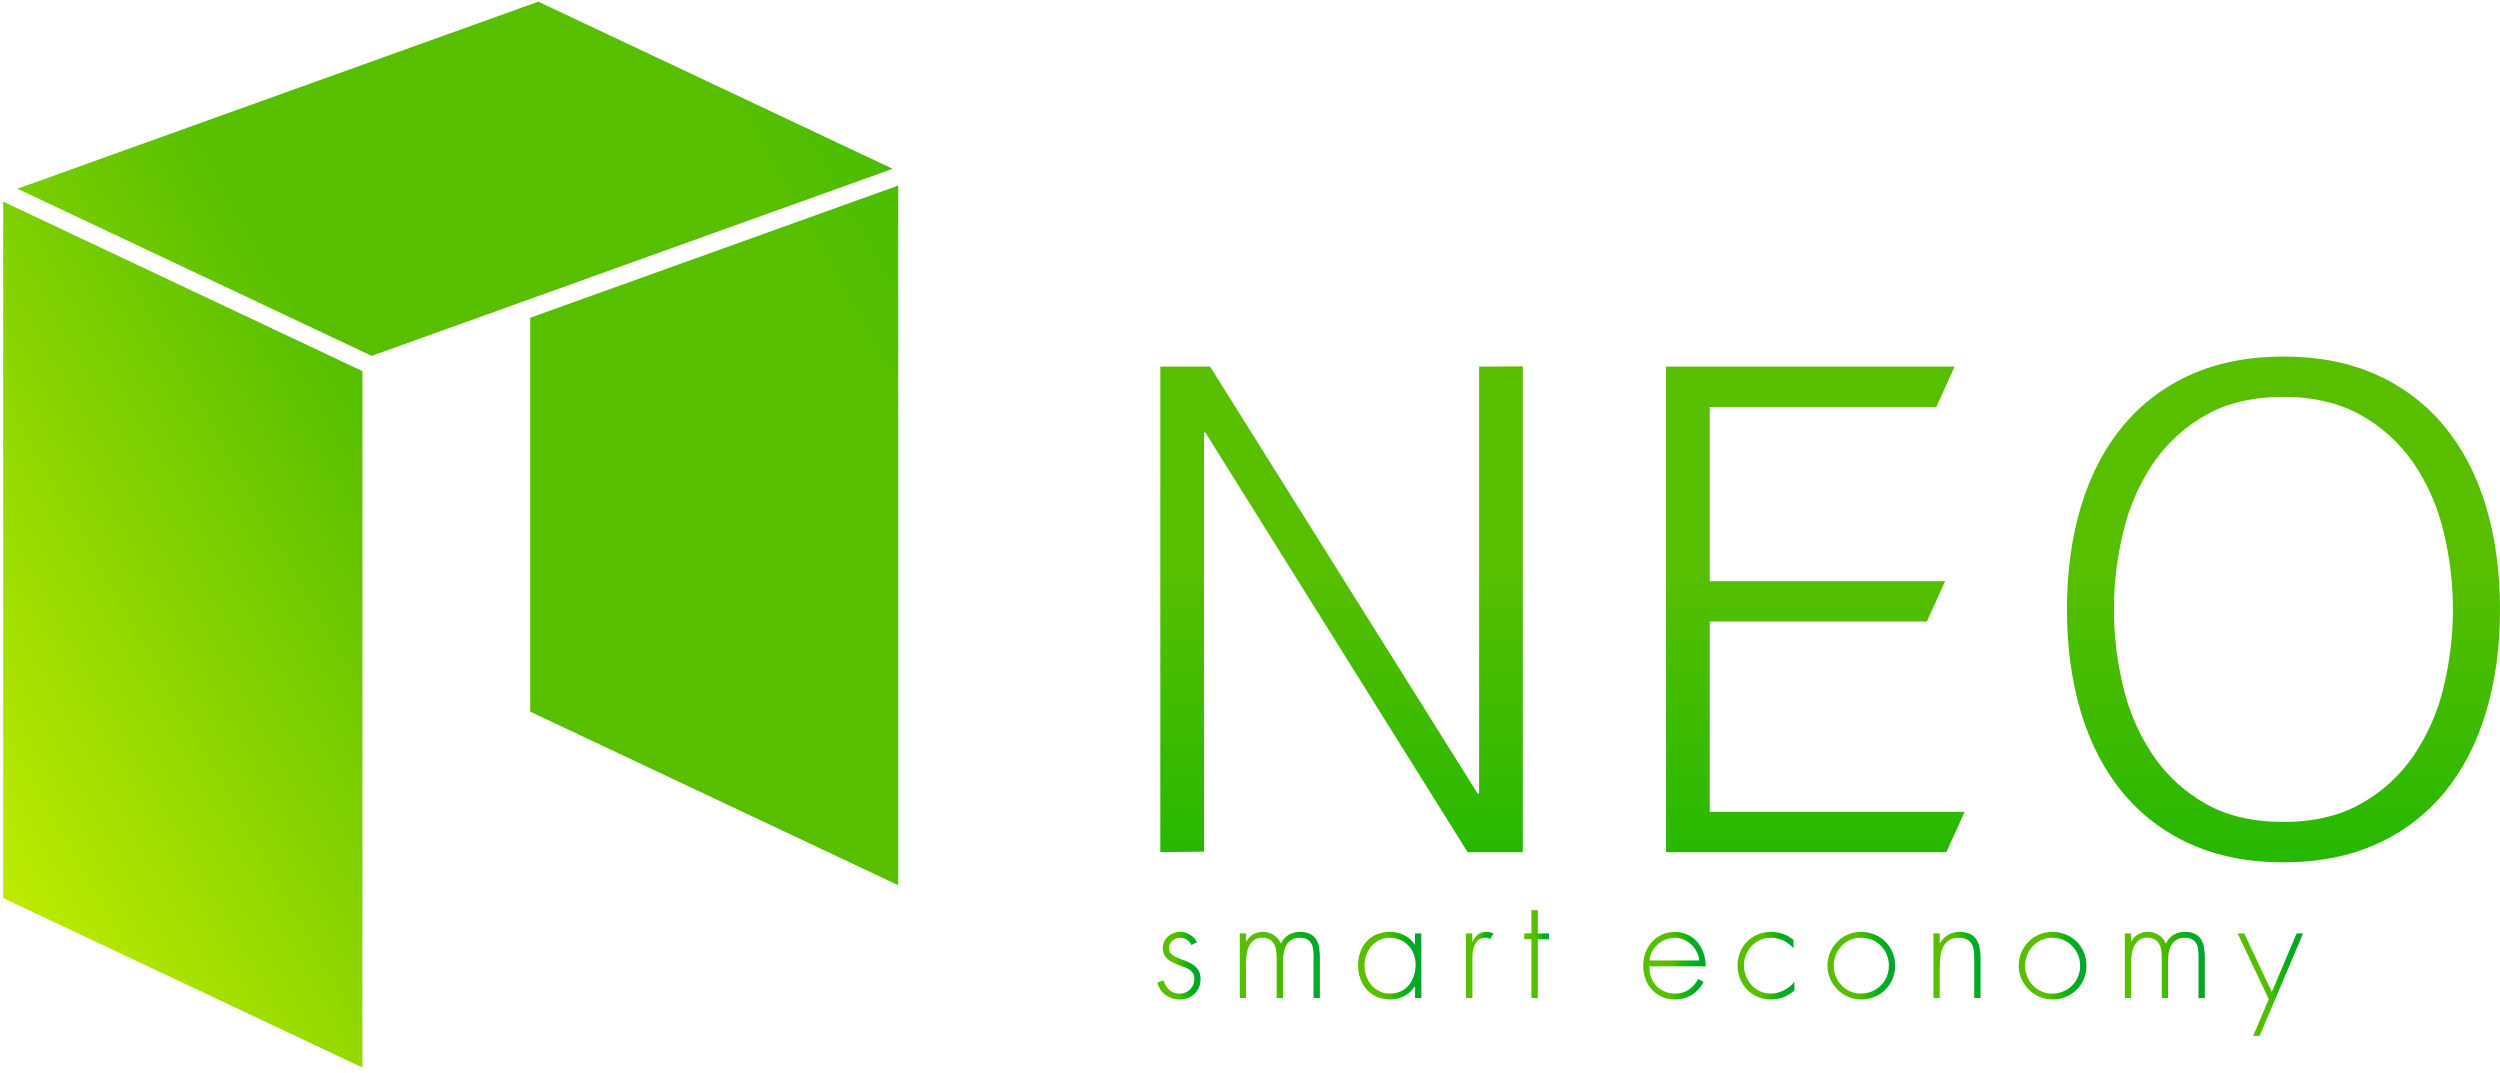
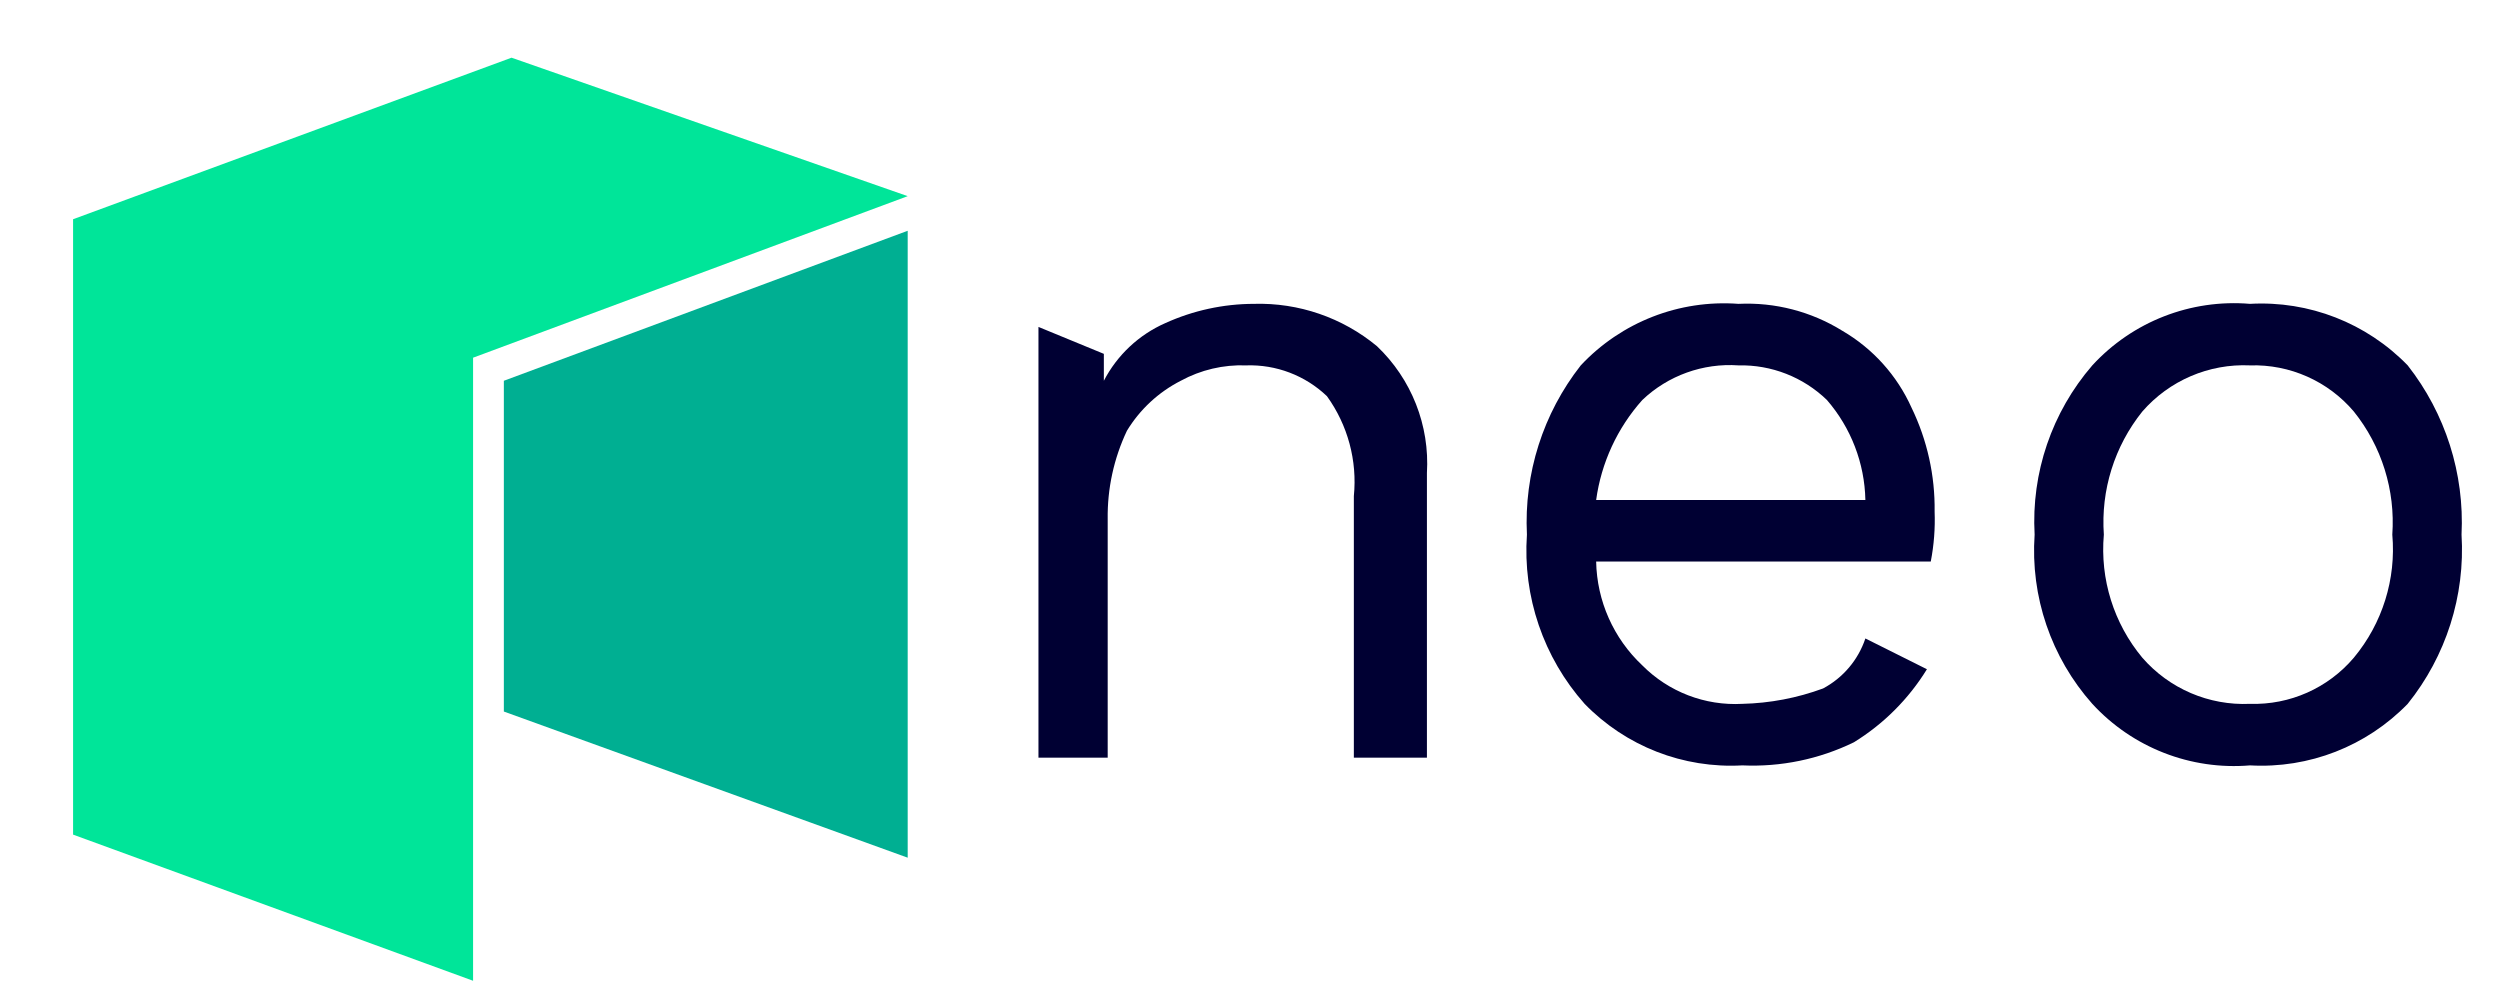
- <svg xmlns="http://www.w3.org/2000/svg" xmlns:xlink="http://www.w3.org/1999/xlink" viewBox="0 0 1366 586">
+ <svg xmlns="http://www.w3.org/2000/svg" id="Layer_1" data-name="Layer 1" viewBox="0 0 65 26">
  <defs>
-     <style>.cls-1{fill:none;}.cls-2,.cls-22{fill:url(#未命名的渐变_111);}.cls-2{clip-path:url(#clip-path);}.cls-21,.cls-3{fill:url(#未命名的渐变_111-11);}.cls-3{clip-path:url(#clip-path-10);}.cls-23,.cls-4{fill:url(#未命名的渐变_111-2);}.cls-4{clip-path:url(#clip-path-2);}.cls-24,.cls-5{fill:url(#未命名的渐变_111-3);}.cls-5{clip-path:url(#clip-path-3);}.cls-6{fill:url(#未命名的渐变_111-5);}.cls-16,.cls-7{fill:url(#未命名的渐变_111-6);}.cls-7{clip-path:url(#clip-path-5);}.cls-17,.cls-8{fill:url(#未命名的渐变_111-7);}.cls-8{clip-path:url(#clip-path-6);}.cls-18,.cls-9{fill:url(#未命名的渐变_111-8);}.cls-9{clip-path:url(#clip-path-7);}.cls-10,.cls-19{fill:url(#未命名的渐变_111-9);}.cls-10{clip-path:url(#clip-path-8);}.cls-11,.cls-20{fill:url(#未命名的渐变_111-10);}.cls-11{clip-path:url(#clip-path-9);}.cls-12{clip-path:url(#clip-path-11);}.cls-13{fill:url(#未命名的渐变_111-12);}.cls-14{clip-path:url(#clip-path-12);}.cls-15{clip-path:url(#clip-path-13);}.cls-25{fill:url(#未命名的渐变_111-4);}.cls-26{fill:url(#未命名的渐变_111-26);}.cls-27{fill:url(#未命名的渐变_112);}.cls-28{fill:url(#未命名的渐变_112-2);}.cls-29{fill:url(#未命名的渐变_112-3);}</style>
-     <linearGradient id="未命名的渐变_111" x1="998.53" y1="527.64" x2="1035.52" y2="527.64" gradientUnits="userSpaceOnUse">
-       <stop offset="0" stop-color="#58bf00" />
-       <stop offset="0.23" stop-color="#58bf00" />
-       <stop offset="0.42" stop-color="#58bf00" />
-       <stop offset="0.61" stop-color="#29b800" />
-       <stop offset="0.78" stop-color="#00ae1d" />
-       <stop offset="0.99" stop-color="#00a62c" />
-     </linearGradient>
-     <clipPath id="clip-path">
-       <path class="cls-3" d="M980,518.14a18.7,18.7,0,0,0-5.59-4.25,15.59,15.59,0,0,0-6.89-1.49,13.89,13.89,0,0,0-5.82,1.22,14.38,14.38,0,0,0-4.64,3.34,15.65,15.65,0,0,0-3.06,4.86,15.23,15.23,0,0,0-1.11,5.74,15.91,15.91,0,0,0,4.17,10.69,15.11,15.11,0,0,0,4.6,3.37,13.26,13.26,0,0,0,5.78,1.26,15.6,15.6,0,0,0,7.2-1.72,18.55,18.55,0,0,0,5.82-4.63v4.67a19.75,19.75,0,0,1-6,3.64,19.18,19.18,0,0,1-6.9,1.26,17.94,17.94,0,0,1-13-5.4,18.21,18.21,0,0,1-3.79-5.86,19.68,19.68,0,0,1,0-14.48,17.94,17.94,0,0,1,3.83-5.85,17.68,17.68,0,0,1,5.78-3.91,18.23,18.23,0,0,1,7.24-1.42,20,20,0,0,1,6.55,1.07,18.63,18.63,0,0,1,5.78,3.3Z" />
-     </clipPath>
-     <linearGradient id="未命名的渐变_111-2" x1="1056.43" y1="527.26" x2="1082.17" y2="527.26" xlink:href="#未命名的渐变_111" />
-     <clipPath id="clip-path-2">
-       <path class="cls-2" d="M1016.91,509.18a18.75,18.75,0,0,1,7.31,1.42,17.9,17.9,0,0,1,9.85,9.73,19.18,19.18,0,0,1,0,14.63,17.92,17.92,0,0,1-9.85,9.72,18.75,18.75,0,0,1-7.31,1.42,17.67,17.67,0,0,1-7.16-1.46,18.41,18.41,0,0,1-5.83-4,19.36,19.36,0,0,1-3.94-5.86,17.49,17.49,0,0,1-1.45-7.08,18.51,18.51,0,0,1,5.32-13.1,18.21,18.21,0,0,1,5.86-4A17.93,17.93,0,0,1,1016.91,509.18Zm-.23,3.22a14.21,14.21,0,0,0-10.53,4.56,15.52,15.52,0,0,0-3.07,4.9,15.73,15.73,0,0,0-1.11,5.86,15.23,15.23,0,0,0,1.11,5.74,15.56,15.56,0,0,0,3.1,4.87,15,15,0,0,0,4.68,3.33,13.89,13.89,0,0,0,5.82,1.22,15.89,15.89,0,0,0,6.05-1.15,14.48,14.48,0,0,0,4.9-3.21,15.47,15.47,0,0,0,3.26-4.83,15,15,0,0,0,1.18-6,15.24,15.24,0,0,0-4.44-11,14.61,14.61,0,0,0-4.86-3.21A15.84,15.84,0,0,0,1016.68,512.4Z" />
-     </clipPath>
-     <linearGradient id="未命名的渐变_111-3" x1="1103.08" y1="527.64" x2="1140.07" y2="527.64" xlink:href="#未命名的渐变_111" />
-     <clipPath id="clip-path-3">
-       <path class="cls-4" d="M1059.88,515.46h.15a11.64,11.64,0,0,1,10.49-6.28,13.62,13.62,0,0,1,5.67,1,8.81,8.81,0,0,1,3.56,2.95,12.05,12.05,0,0,1,1.88,4.64,31.8,31.8,0,0,1,.54,6.16v21.37h-3.45V524a42.31,42.31,0,0,0-.23-4.48,9.58,9.58,0,0,0-1.11-3.67,6.36,6.36,0,0,0-2.57-2.49,9.53,9.53,0,0,0-4.59-.92,8.67,8.67,0,0,0-8.5,5.05,16.63,16.63,0,0,0-1.46,5,38.78,38.78,0,0,0-.38,5.44v17.46h-3.45V510h3.45Z" />
-     </clipPath>
-     <linearGradient id="未命名的渐变_111-4" x1="1160.98" y1="527.26" x2="1204.72" y2="527.26" xlink:href="#未命名的渐变_111" />
-     <clipPath id="clip-path-4">
-       <path class="cls-5" d="M1121.46,509.18a18.75,18.75,0,0,1,7.31,1.42,18.21,18.21,0,0,1,5.9,3.87,18,18,0,0,1,3.95,5.86,19.18,19.18,0,0,1,0,14.63,18,18,0,0,1-3.95,5.85,18.21,18.21,0,0,1-5.9,3.87,18.75,18.75,0,0,1-7.31,1.42,17.7,17.7,0,0,1-7.16-1.46,18.26,18.26,0,0,1-5.82-4,19.21,19.21,0,0,1-4-5.86,17.49,17.49,0,0,1-1.45-7.08,18.51,18.51,0,0,1,5.32-13.1,18.21,18.21,0,0,1,5.86-4A18,18,0,0,1,1121.46,509.18Zm-.23,3.22A14.21,14.21,0,0,0,1110.7,517a15.52,15.52,0,0,0-3.07,4.9,15.73,15.73,0,0,0-1.11,5.86,15.23,15.23,0,0,0,1.11,5.74,15.41,15.41,0,0,0,3.11,4.87,14.86,14.86,0,0,0,4.67,3.33,13.89,13.89,0,0,0,5.82,1.22,15.89,15.89,0,0,0,6-1.15,14.48,14.48,0,0,0,4.9-3.21,15.3,15.3,0,0,0,3.26-4.83,15,15,0,0,0,1.19-6,15.42,15.42,0,0,0-1.19-6.09,15.26,15.26,0,0,0-3.26-4.87,14.61,14.61,0,0,0-4.86-3.21A15.84,15.84,0,0,0,1121.23,512.4Z" />
-     </clipPath>
-     <linearGradient id="未命名的渐变_111-5" x1="632.41" y1="527.64" x2="656" y2="527.64" xlink:href="#未命名的渐变_111" />
-     <linearGradient id="未命名的渐变_111-6" x1="677.45" y1="527.26" x2="721.18" y2="527.26" xlink:href="#未命名的渐变_111" />
-     <clipPath id="clip-path-5">
-       <path class="cls-6" d="M651,516.38a6.79,6.79,0,0,0-2.49-2.91,6.66,6.66,0,0,0-3.71-1.07,6,6,0,0,0-2.22.42,6.13,6.13,0,0,0-1.92,1.19,6.56,6.56,0,0,0-1.38,1.76,4.52,4.52,0,0,0-.53,2.14,4.39,4.39,0,0,0,1.26,3.34,11.05,11.05,0,0,0,3.18,2c1.28.57,2.67,1.1,4.17,1.61a20.29,20.29,0,0,1,4.18,2,10.22,10.22,0,0,1,3.18,3.1,9.21,9.21,0,0,1,1.26,5.13,11.06,11.06,0,0,1-.88,4.48,10.3,10.3,0,0,1-2.45,3.49,11.25,11.25,0,0,1-3.64,2.25,12.08,12.08,0,0,1-4.44.81,12.67,12.67,0,0,1-7.78-2.49,11.71,11.71,0,0,1-4.4-6.86l3.37-1.07a11.58,11.58,0,0,0,3.14,5.21,8,8,0,0,0,5.67,2,7.84,7.84,0,0,0,8-8,6.15,6.15,0,0,0-.57-2.76,5.44,5.44,0,0,0-1.53-1.91,9.29,9.29,0,0,0-2.22-1.31c-.85-.36-1.7-.69-2.57-1-1.22-.46-2.45-1-3.68-1.46a15.83,15.83,0,0,1-3.33-1.87,9,9,0,0,1-2.41-2.69,7.39,7.39,0,0,1-.92-3.79,8.22,8.22,0,0,1,.8-3.63,9.16,9.16,0,0,1,5.17-4.68,10.68,10.68,0,0,1,3.68-.65,10,10,0,0,1,5.29,1.61,9.52,9.52,0,0,1,3.75,4.06Z" />
-     </clipPath>
-     <linearGradient id="未命名的渐变_111-7" x1="742.09" y1="527.64" x2="776.64" y2="527.64" xlink:href="#未命名的渐变_111" />
-     <clipPath id="clip-path-6">
-       <path class="cls-7" d="M680.89,514.39h.16a8.94,8.94,0,0,1,3.63-3.83,10.4,10.4,0,0,1,5.25-1.38,10.86,10.86,0,0,1,6,1.65,10.54,10.54,0,0,1,3.95,4.79,10.36,10.36,0,0,1,4.17-4.83,11.9,11.9,0,0,1,6.17-1.61,12.32,12.32,0,0,1,5.55,1.07,8.39,8.39,0,0,1,3.33,3,11.7,11.7,0,0,1,1.65,4.44,33.28,33.28,0,0,1,.42,5.44v22.21h-3.44V522.66a30.3,30.3,0,0,0-.24-3.91,8.62,8.62,0,0,0-1-3.25,5.88,5.88,0,0,0-2.3-2.26,8.18,8.18,0,0,0-4-.84,7.85,7.85,0,0,0-7.31,4,11.92,11.92,0,0,0-1.42,4A26.81,26.81,0,0,0,701,525v20.37h-3.45V523.5a30.2,30.2,0,0,0-.27-4.06,10.53,10.53,0,0,0-1.11-3.56,6.59,6.59,0,0,0-2.37-2.52,7.73,7.73,0,0,0-4.14-1,7.22,7.22,0,0,0-4.48,1.3,9,9,0,0,0-2.68,3.29,15,15,0,0,0-1.3,4.37,31.48,31.48,0,0,0-.35,4.52v19.45h-3.44V510h3.44Z" />
-     </clipPath>
-     <linearGradient id="未命名的渐变_111-8" x1="800.99" y1="527.26" x2="816" y2="527.26" xlink:href="#未命名的渐变_111" />
-     <clipPath id="clip-path-7">
-       <path class="cls-8" d="M776.64,545.33h-3.45V539H773a13.06,13.06,0,0,1-2.49,3,15.2,15.2,0,0,1-3.3,2.26,16.68,16.68,0,0,1-3.79,1.38,17.14,17.14,0,0,1-3.9.46,17.46,17.46,0,0,1-7.28-1.46,16.23,16.23,0,0,1-5.48-4,17.79,17.79,0,0,1-3.48-5.93,21.47,21.47,0,0,1-1.23-7.32,20.77,20.77,0,0,1,1.23-7.24,17.2,17.2,0,0,1,3.45-5.78,15.5,15.5,0,0,1,5.43-3.83,18.13,18.13,0,0,1,7.2-1.38,17.7,17.7,0,0,1,7.78,1.76,14.6,14.6,0,0,1,5.86,5.13h.15V510h3.45ZM759.25,512.4a12.34,12.34,0,0,0-5.59,1.26,13.79,13.79,0,0,0-4.33,3.37,15.88,15.88,0,0,0-2.8,4.83,16.08,16.08,0,0,0-1,5.55,17.91,17.91,0,0,0,1,5.86,14.83,14.83,0,0,0,2.79,4.94,13.66,13.66,0,0,0,4.41,3.41,12.92,12.92,0,0,0,5.78,1.26,13.51,13.51,0,0,0,6-1.26,12.46,12.46,0,0,0,4.37-3.45,15.47,15.47,0,0,0,2.68-5,20,20,0,0,0,.92-6.09,16.28,16.28,0,0,0-1-5.75,13.25,13.25,0,0,0-2.87-4.63,13.82,13.82,0,0,0-4.48-3.1A14.23,14.23,0,0,0,759.25,512.4Z" />
-     </clipPath>
-     <linearGradient id="未命名的渐变_111-9" x1="832.85" y1="521.32" x2="846.41" y2="521.32" xlink:href="#未命名的渐变_111" />
-     <clipPath id="clip-path-8">
-       <path class="cls-9" d="M804.44,514.54h.15a9.85,9.85,0,0,1,2.95-3.9,7.46,7.46,0,0,1,4.71-1.46,7.79,7.79,0,0,1,2,.23,13.65,13.65,0,0,1,1.8.61l-1.83,3.07a4.28,4.28,0,0,0-1.19-.54,5,5,0,0,0-1.26-.15,5.7,5.7,0,0,0-4.41,1.61,9.39,9.39,0,0,0-2.14,3.9,18.36,18.36,0,0,0-.69,4.87c0,1.71,0,3.2,0,4.48v18.07H801V510h3.45Z" />
-     </clipPath>
-     <linearGradient id="未命名的渐变_111-10" x1="897.81" y1="527.64" x2="931.97" y2="527.64" xlink:href="#未命名的渐变_111" />
-     <clipPath id="clip-path-9">
-       <path class="cls-10" d="M840.21,545.33h-3.45V513.16h-3.91V510h3.91V497.31h3.45V510h6.2v3.21h-6.2Z" />
-     </clipPath>
-     <linearGradient id="未命名的渐变_111-11" x1="949.43" y1="527.64" x2="980.45" y2="527.64" xlink:href="#未命名的渐变_111" />
-     <clipPath id="clip-path-10">
-       <path class="cls-11" d="M901.25,528a16.23,16.23,0,0,0,1,6.12,13.36,13.36,0,0,0,2.95,4.72,13.13,13.13,0,0,0,4.56,3,14.9,14.9,0,0,0,5.7,1.07,12.66,12.66,0,0,0,7.36-2.22,16.24,16.24,0,0,0,5.13-5.82l2.91,1.69a18.16,18.16,0,0,1-6.51,7.08A17.52,17.52,0,0,1,915,546.1a16.53,16.53,0,0,1-7.08-1.49,16.82,16.82,0,0,1-5.44-4,17.34,17.34,0,0,1-3.45-5.89,21.33,21.33,0,0,1-1.18-7.13,20,20,0,0,1,1.22-7,17.9,17.9,0,0,1,3.49-5.86,16.6,16.6,0,0,1,5.4-4,16.12,16.12,0,0,1,7-1.5,16.53,16.53,0,0,1,7.16,1.5,15.69,15.69,0,0,1,5.37,4.05,18.28,18.28,0,0,1,3.33,6A22.64,22.64,0,0,1,932,528Zm27.27-3.22a14.47,14.47,0,0,0-4.33-8.62,13.92,13.92,0,0,0-4.09-2.72,12.69,12.69,0,0,0-5.06-1,13.26,13.26,0,0,0-5.09,1,14.58,14.58,0,0,0-4.26,2.68,14.78,14.78,0,0,0-3,3.91,12.52,12.52,0,0,0-1.42,4.75Z" />
-     </clipPath>
-     <clipPath id="clip-path-11">
-       <path class="cls-1" d="M634,200.32h27.2L807.44,433.67h.74V200.32l23.88-.15V465.64H801.93L658.61,236.33h-.73v229l-23.89.29Z" />
-     </clipPath>
-     <linearGradient id="未命名的渐变_111-12" x1="538.56" y1="-34.32" x2="538.56" y2="777.92" xlink:href="#未命名的渐变_111" />
-     <clipPath id="clip-path-12">
-       <path class="cls-1" d="M910.33,465.64V200.32H1068l-10,22.05H934.22v95.18h128.61l-10,22.05H934.22v104h139.27l-10,22.05Z" />
-     </clipPath>
-     <clipPath id="clip-path-13">
-       <path class="cls-1" d="M1366,333q0,30.86-7.72,56.4t-22.78,43.73a101.61,101.61,0,0,1-37.12,28.11q-22,9.93-50.7,9.93T1197,461.23a101.41,101.41,0,0,1-37.11-28.11q-15.07-18.18-22.79-43.73t-7.72-56.4q0-30.89,7.72-56.42t22.79-43.73A101.63,101.63,0,0,1,1197,204.73q22.05-9.91,50.72-9.92t50.7,9.92a101.83,101.83,0,0,1,37.12,28.11q15.07,18.19,22.78,43.73T1366,333Zm-210.93,0a177.49,177.49,0,0,0,5.15,42.62,112.83,112.83,0,0,0,16.34,37.3,85.63,85.63,0,0,0,28.67,26.28q17.44,9.92,42.45,9.92,24.6,0,42.25-9.92a85.09,85.09,0,0,0,28.85-26.28,113.27,113.27,0,0,0,16.36-37.3,179.31,179.31,0,0,0,0-85.25,113.18,113.18,0,0,0-16.36-37.3,85,85,0,0,0-28.85-26.28q-17.64-9.92-42.25-9.92-25,0-42.45,9.92a85.53,85.53,0,0,0-28.67,26.28,112.73,112.73,0,0,0-16.34,37.3A177.51,177.51,0,0,0,1155.07,333Z" />
-     </clipPath>
-     <linearGradient id="未命名的渐变_111-26" x1="1222.64" y1="537.98" x2="1258.41" y2="537.98" xlink:href="#未命名的渐变_111" />
-     <linearGradient id="未命名的渐变_112" x1="26.42" y1="533.56" x2="1161.37" y2="-105.66" gradientUnits="userSpaceOnUse">
-       <stop offset="0" stop-color="#beeb00" />
-       <stop offset="0.23" stop-color="#58bf00" />
-       <stop offset="0.42" stop-color="#58bf00" />
-       <stop offset="0.61" stop-color="#29b800" />
-       <stop offset="0.78" stop-color="#00ae1d" />
-       <stop offset="0.99" stop-color="#00a62c" />
-     </linearGradient>
-     <linearGradient id="未命名的渐变_112-2" x1="-35.77" y1="423.14" x2="1099.18" y2="-216.09" xlink:href="#未命名的渐变_112" />
-     <linearGradient id="未命名的渐变_112-3" x1="-106.44" y1="297.67" x2="1028.51" y2="-341.56" xlink:href="#未命名的渐变_112" />
+     <style>.cls-1{fill:#003;}.cls-2{fill:#00e599;}.cls-3{fill:#00af92;}</style>
  </defs>
-   <g id="图层_1" data-name="图层 1">
-     <g class="cls-12">
-       <rect class="cls-13" x="-549.15" y="-33.08" width="2175.43" height="812.24" />
-     </g>
-     <g class="cls-14">
-       <rect class="cls-13" x="-549.15" y="-33.08" width="2175.43" height="812.24" />
-     </g>
-     <g class="cls-15">
-       <rect class="cls-13" x="-549.15" y="-33.08" width="2175.43" height="812.24" />
-     </g>
-     <path class="cls-6" d="M651,516.38a6.79,6.79,0,0,0-2.49-2.91,6.66,6.66,0,0,0-3.71-1.07,6,6,0,0,0-2.22.42,6.13,6.13,0,0,0-1.92,1.19,6.56,6.56,0,0,0-1.38,1.76,4.52,4.52,0,0,0-.53,2.14,4.39,4.39,0,0,0,1.26,3.34,11.05,11.05,0,0,0,3.18,2c1.28.57,2.67,1.1,4.17,1.61a20.29,20.29,0,0,1,4.18,2,10.22,10.22,0,0,1,3.18,3.1,9.21,9.21,0,0,1,1.26,5.13,11.06,11.06,0,0,1-.88,4.48,10.3,10.3,0,0,1-2.45,3.49,11.25,11.25,0,0,1-3.64,2.25,12.08,12.08,0,0,1-4.44.81,12.67,12.67,0,0,1-7.78-2.49,11.71,11.71,0,0,1-4.4-6.86l3.37-1.07a11.58,11.58,0,0,0,3.14,5.21,8,8,0,0,0,5.67,2,7.84,7.84,0,0,0,8-8,6.15,6.15,0,0,0-.57-2.76,5.44,5.44,0,0,0-1.53-1.91,9.29,9.29,0,0,0-2.22-1.31c-.85-.36-1.7-.69-2.57-1-1.22-.46-2.45-1-3.68-1.46a15.83,15.83,0,0,1-3.33-1.87,9,9,0,0,1-2.41-2.69,7.39,7.39,0,0,1-.92-3.79,8.22,8.22,0,0,1,.8-3.63,9.16,9.16,0,0,1,5.17-4.68,10.68,10.68,0,0,1,3.68-.65,10,10,0,0,1,5.29,1.61,9.52,9.52,0,0,1,3.75,4.06Z" />
-     <path class="cls-16" d="M680.89,514.39h.16a8.94,8.94,0,0,1,3.63-3.83,10.4,10.4,0,0,1,5.25-1.38,10.86,10.86,0,0,1,6,1.65,10.54,10.54,0,0,1,3.95,4.79,10.36,10.36,0,0,1,4.17-4.83,11.9,11.9,0,0,1,6.17-1.61,12.32,12.32,0,0,1,5.55,1.07,8.39,8.39,0,0,1,3.33,3,11.7,11.7,0,0,1,1.65,4.44,33.28,33.28,0,0,1,.42,5.44v22.21h-3.44V522.66a30.3,30.3,0,0,0-.24-3.91,8.62,8.62,0,0,0-1-3.25,5.88,5.88,0,0,0-2.3-2.26,8.18,8.18,0,0,0-4-.84,7.85,7.85,0,0,0-7.31,4,11.92,11.92,0,0,0-1.42,4A26.81,26.81,0,0,0,701,525v20.37h-3.45V523.5a30.2,30.2,0,0,0-.27-4.06,10.53,10.53,0,0,0-1.11-3.56,6.59,6.59,0,0,0-2.37-2.52,7.73,7.73,0,0,0-4.14-1,7.22,7.22,0,0,0-4.48,1.3,9,9,0,0,0-2.68,3.29,15,15,0,0,0-1.3,4.37,31.48,31.48,0,0,0-.35,4.52v19.45h-3.44V510h3.44Z" />
-     <path class="cls-17" d="M776.64,545.33h-3.45V539H773a13.06,13.06,0,0,1-2.49,3,15.2,15.2,0,0,1-3.3,2.26,16.68,16.68,0,0,1-3.79,1.38,17.14,17.14,0,0,1-3.9.46,17.46,17.46,0,0,1-7.28-1.46,16.23,16.23,0,0,1-5.48-4,17.79,17.79,0,0,1-3.48-5.93,21.47,21.47,0,0,1-1.23-7.32,20.77,20.77,0,0,1,1.23-7.24,17.2,17.2,0,0,1,3.45-5.78,15.5,15.5,0,0,1,5.43-3.83,18.13,18.13,0,0,1,7.2-1.38,17.7,17.7,0,0,1,7.78,1.76,14.6,14.6,0,0,1,5.86,5.13h.15V510h3.45ZM759.25,512.4a12.34,12.34,0,0,0-5.59,1.26,13.79,13.79,0,0,0-4.33,3.37,15.88,15.88,0,0,0-2.8,4.83,16.08,16.08,0,0,0-1,5.55,17.91,17.91,0,0,0,1,5.86,14.83,14.83,0,0,0,2.79,4.94,13.66,13.66,0,0,0,4.41,3.41,12.92,12.92,0,0,0,5.78,1.26,13.51,13.51,0,0,0,6-1.26,12.46,12.46,0,0,0,4.37-3.45,15.47,15.47,0,0,0,2.68-5,20,20,0,0,0,.92-6.09,16.28,16.28,0,0,0-1-5.75,13.25,13.25,0,0,0-2.87-4.63,13.82,13.82,0,0,0-4.48-3.1A14.23,14.23,0,0,0,759.25,512.4Z" />
-     <path class="cls-18" d="M804.44,514.54h.15a9.85,9.85,0,0,1,2.95-3.9,7.46,7.46,0,0,1,4.71-1.46,7.79,7.79,0,0,1,2,.23,13.65,13.65,0,0,1,1.8.61l-1.83,3.07a4.28,4.28,0,0,0-1.19-.54,5,5,0,0,0-1.26-.15,5.7,5.7,0,0,0-4.41,1.61,9.39,9.39,0,0,0-2.14,3.9,18.36,18.36,0,0,0-.69,4.87c0,1.71,0,3.2,0,4.48v18.07H801V510h3.45Z" />
-     <path class="cls-19" d="M840.21,545.33h-3.45V513.16h-3.91V510h3.91V497.31h3.45V510h6.2v3.21h-6.2Z" />
-     <path class="cls-20" d="M901.25,528a16.23,16.23,0,0,0,1,6.12,13.36,13.36,0,0,0,2.95,4.72,13.13,13.13,0,0,0,4.56,3,14.9,14.9,0,0,0,5.7,1.07,12.66,12.66,0,0,0,7.36-2.22,16.24,16.24,0,0,0,5.13-5.82l2.91,1.69a18.16,18.16,0,0,1-6.51,7.08A17.52,17.52,0,0,1,915,546.1a16.53,16.53,0,0,1-7.08-1.49,16.82,16.82,0,0,1-5.44-4,17.34,17.34,0,0,1-3.45-5.89,21.33,21.33,0,0,1-1.18-7.13,20,20,0,0,1,1.22-7,17.9,17.9,0,0,1,3.49-5.86,16.6,16.6,0,0,1,5.4-4,16.12,16.12,0,0,1,7-1.5,16.53,16.53,0,0,1,7.16,1.5,15.69,15.69,0,0,1,5.37,4.05,18.28,18.28,0,0,1,3.33,6A22.64,22.64,0,0,1,932,528Zm27.27-3.22a14.47,14.47,0,0,0-4.33-8.62,13.92,13.92,0,0,0-4.09-2.72,12.69,12.69,0,0,0-5.06-1,13.26,13.26,0,0,0-5.09,1,14.58,14.58,0,0,0-4.26,2.68,14.78,14.78,0,0,0-3,3.91,12.52,12.52,0,0,0-1.42,4.75Z" />
-     <path class="cls-21" d="M980,518.14a18.7,18.7,0,0,0-5.59-4.25,15.59,15.59,0,0,0-6.89-1.49,13.89,13.89,0,0,0-5.82,1.22,14.38,14.38,0,0,0-4.64,3.34,15.65,15.65,0,0,0-3.06,4.86,15.23,15.23,0,0,0-1.11,5.74,15.91,15.91,0,0,0,4.17,10.69,15.11,15.11,0,0,0,4.6,3.37,13.26,13.26,0,0,0,5.78,1.26,15.6,15.6,0,0,0,7.2-1.72,18.55,18.55,0,0,0,5.82-4.63v4.67a19.75,19.75,0,0,1-6,3.64,19.18,19.18,0,0,1-6.9,1.26,17.94,17.94,0,0,1-13-5.4,18.21,18.21,0,0,1-3.79-5.86,19.68,19.68,0,0,1,0-14.48,17.94,17.94,0,0,1,3.83-5.85,17.68,17.68,0,0,1,5.78-3.91,18.23,18.23,0,0,1,7.24-1.42,20,20,0,0,1,6.55,1.07,18.63,18.63,0,0,1,5.78,3.3Z" />
-     <path class="cls-22" d="M1016.91,509.18a18.75,18.75,0,0,1,7.31,1.42,17.9,17.9,0,0,1,9.85,9.73,19.18,19.18,0,0,1,0,14.63,17.92,17.92,0,0,1-9.85,9.72,18.75,18.75,0,0,1-7.31,1.42,17.67,17.67,0,0,1-7.16-1.46,18.41,18.41,0,0,1-5.83-4,19.36,19.36,0,0,1-3.94-5.86,17.49,17.49,0,0,1-1.45-7.08,18.51,18.51,0,0,1,5.32-13.1,18.21,18.21,0,0,1,5.86-4A17.93,17.93,0,0,1,1016.91,509.18Zm-.23,3.22a14.21,14.21,0,0,0-10.53,4.56,15.52,15.52,0,0,0-3.07,4.9,15.73,15.73,0,0,0-1.11,5.86,15.23,15.23,0,0,0,1.11,5.74,15.56,15.56,0,0,0,3.1,4.87,15,15,0,0,0,4.68,3.33,13.89,13.89,0,0,0,5.82,1.22,15.89,15.89,0,0,0,6.05-1.15,14.48,14.48,0,0,0,4.9-3.21,15.47,15.47,0,0,0,3.26-4.83,15,15,0,0,0,1.18-6,15.24,15.24,0,0,0-4.44-11,14.61,14.61,0,0,0-4.86-3.21A15.84,15.84,0,0,0,1016.68,512.4Z" />
-     <path class="cls-23" d="M1059.88,515.46h.15a11.64,11.64,0,0,1,10.49-6.28,13.62,13.62,0,0,1,5.67,1,8.81,8.81,0,0,1,3.56,2.95,12.05,12.05,0,0,1,1.88,4.64,31.8,31.8,0,0,1,.54,6.16v21.37h-3.45V524a42.31,42.31,0,0,0-.23-4.48,9.58,9.58,0,0,0-1.11-3.67,6.36,6.36,0,0,0-2.57-2.49,9.53,9.53,0,0,0-4.59-.92,8.67,8.67,0,0,0-8.5,5.05,16.63,16.63,0,0,0-1.46,5,38.78,38.78,0,0,0-.38,5.44v17.46h-3.45V510h3.45Z" />
-     <path class="cls-24" d="M1121.46,509.18a18.75,18.75,0,0,1,7.31,1.42,18.21,18.21,0,0,1,5.9,3.87,18,18,0,0,1,3.95,5.86,19.18,19.18,0,0,1,0,14.63,18,18,0,0,1-3.95,5.85,18.21,18.21,0,0,1-5.9,3.87,18.75,18.75,0,0,1-7.31,1.42,17.7,17.7,0,0,1-7.16-1.46,18.26,18.26,0,0,1-5.82-4,19.21,19.21,0,0,1-4-5.86,17.49,17.49,0,0,1-1.45-7.08,18.51,18.51,0,0,1,5.32-13.1,18.21,18.21,0,0,1,5.86-4A18,18,0,0,1,1121.46,509.18Zm-.23,3.22A14.21,14.21,0,0,0,1110.7,517a15.52,15.52,0,0,0-3.07,4.9,15.73,15.73,0,0,0-1.11,5.86,15.23,15.23,0,0,0,1.11,5.74,15.41,15.41,0,0,0,3.11,4.87,14.86,14.86,0,0,0,4.67,3.33,13.89,13.89,0,0,0,5.82,1.22,15.89,15.89,0,0,0,6-1.15,14.48,14.48,0,0,0,4.9-3.21,15.3,15.3,0,0,0,3.26-4.83,15,15,0,0,0,1.19-6,15.42,15.42,0,0,0-1.19-6.09,15.26,15.26,0,0,0-3.26-4.87,14.61,14.61,0,0,0-4.86-3.21A15.84,15.84,0,0,0,1121.23,512.4Z" />
-     <path class="cls-25" d="M1164.43,514.39h.15a9,9,0,0,1,3.64-3.83,10.4,10.4,0,0,1,5.25-1.38,10.88,10.88,0,0,1,6,1.65,10.52,10.52,0,0,1,3.94,4.79,10.32,10.32,0,0,1,4.18-4.83,11.89,11.89,0,0,1,6.16-1.61,12.4,12.4,0,0,1,5.56,1.07,8.53,8.53,0,0,1,3.33,3,11.87,11.87,0,0,1,1.65,4.44,33.28,33.28,0,0,1,.42,5.44v22.21h-3.45V522.66a32.26,32.26,0,0,0-.23-3.91,8.63,8.63,0,0,0-1-3.25,5.92,5.92,0,0,0-2.29-2.26,8.23,8.23,0,0,0-4-.84,7.88,7.88,0,0,0-7.32,4,11.7,11.7,0,0,0-1.41,4,26.82,26.82,0,0,0-.39,4.56v20.37h-3.44V523.5a30.2,30.2,0,0,0-.27-4.06,10.53,10.53,0,0,0-1.11-3.56,6.69,6.69,0,0,0-2.38-2.52,7.72,7.72,0,0,0-4.13-1,7.22,7.22,0,0,0-4.48,1.3,9,9,0,0,0-2.69,3.29,15.32,15.32,0,0,0-1.3,4.37,31.42,31.42,0,0,0-.34,4.52v19.45H1161V510h3.45Z" />
-     <path class="cls-26" d="M1222.64,510h3.6l15.09,32,13.55-32h3.53L1234.66,566h-3.52l8.5-20.06Z" />
-     <polygon class="cls-27" points="490.79 101.39 490.79 483.69 289.69 388.85 289.69 173.62 490.79 101.39" />
-     <polygon class="cls-28" points="1.75 490.73 198.03 583.3 198.03 202.79 1.75 110.17 1.75 490.73" />
-     <polygon class="cls-29" points="482.74 94.02 485.97 92.86 487.75 92.23 294.17 0.92 292.39 1.54 287.28 3.37 284.87 4.24 9.51 103.13 203.09 194.45 284.87 165.09 289.69 163.35 482.74 94.02" />
-   </g>
+   <path class="cls-1" d="M35.8,9a4.2,4.2,0,0,1,1.3,3.3v7.4H35.2V12.9a3.8,3.8,0,0,0-.7-2.6,2.9,2.9,0,0,0-2.1-.8,3.3,3.3,0,0,0-1.7.4,3.5,3.5,0,0,0-1.4,1.3,5.2,5.2,0,0,0-.5,2.3v6.2H27V8.5l1.7.7v.7a3.3,3.3,0,0,1,1.6-1.5,5.6,5.6,0,0,1,2.3-.5A4.8,4.8,0,0,1,35.8,9Z" />
+   <path class="cls-1" d="M50.2,14.6H41.5a3.8,3.8,0,0,0,1.2,2.7,3.4,3.4,0,0,0,2.6,1,6.5,6.5,0,0,0,2.1-.4,2.3,2.3,0,0,0,1.1-1.3l1.6.8a5.8,5.8,0,0,1-1.9,1.9,6,6,0,0,1-2.9.6,5.3,5.3,0,0,1-4.1-1.6,6,6,0,0,1-1.5-4.4,6.6,6.6,0,0,1,1.4-4.4,5.1,5.1,0,0,1,4.1-1.6,4.7,4.7,0,0,1,2.7.7,4.4,4.4,0,0,1,1.8,2,6,6,0,0,1,.6,2.7A5.7,5.7,0,0,1,50.2,14.6Zm-7.5-4.2A4.9,4.9,0,0,0,41.5,13h7a4.1,4.1,0,0,0-1-2.6,3.2,3.2,0,0,0-2.3-.9A3.3,3.3,0,0,0,42.7,10.4Z" />
+   <path class="cls-1" d="M62.6,9.5A6.6,6.6,0,0,1,64,13.9a6.4,6.4,0,0,1-1.4,4.4,5.3,5.3,0,0,1-4.1,1.6,5,5,0,0,1-4.1-1.6,6,6,0,0,1-1.5-4.4,6.2,6.2,0,0,1,1.5-4.4,5,5,0,0,1,4.1-1.6A5.3,5.3,0,0,1,62.6,9.5Zm-6.9,1.2a4.6,4.6,0,0,0-1,3.2,4.4,4.4,0,0,0,1,3.2,3.5,3.5,0,0,0,2.8,1.2,3.4,3.4,0,0,0,2.7-1.2,4.4,4.4,0,0,0,1-3.2,4.6,4.6,0,0,0-1-3.2,3.4,3.4,0,0,0-2.7-1.2A3.5,3.5,0,0,0,55.7,10.7Z" />
+   <polygon class="cls-2" points="1.9 5.7 1.9 21.7 12.3 25.5 12.3 9.3 23.6 5.1 13.3 1.5 1.9 5.7" />
+   <polygon class="cls-3" points="13.1 9.9 13.1 18.5 23.6 22.3 23.6 6 13.1 9.9" />
</svg>
